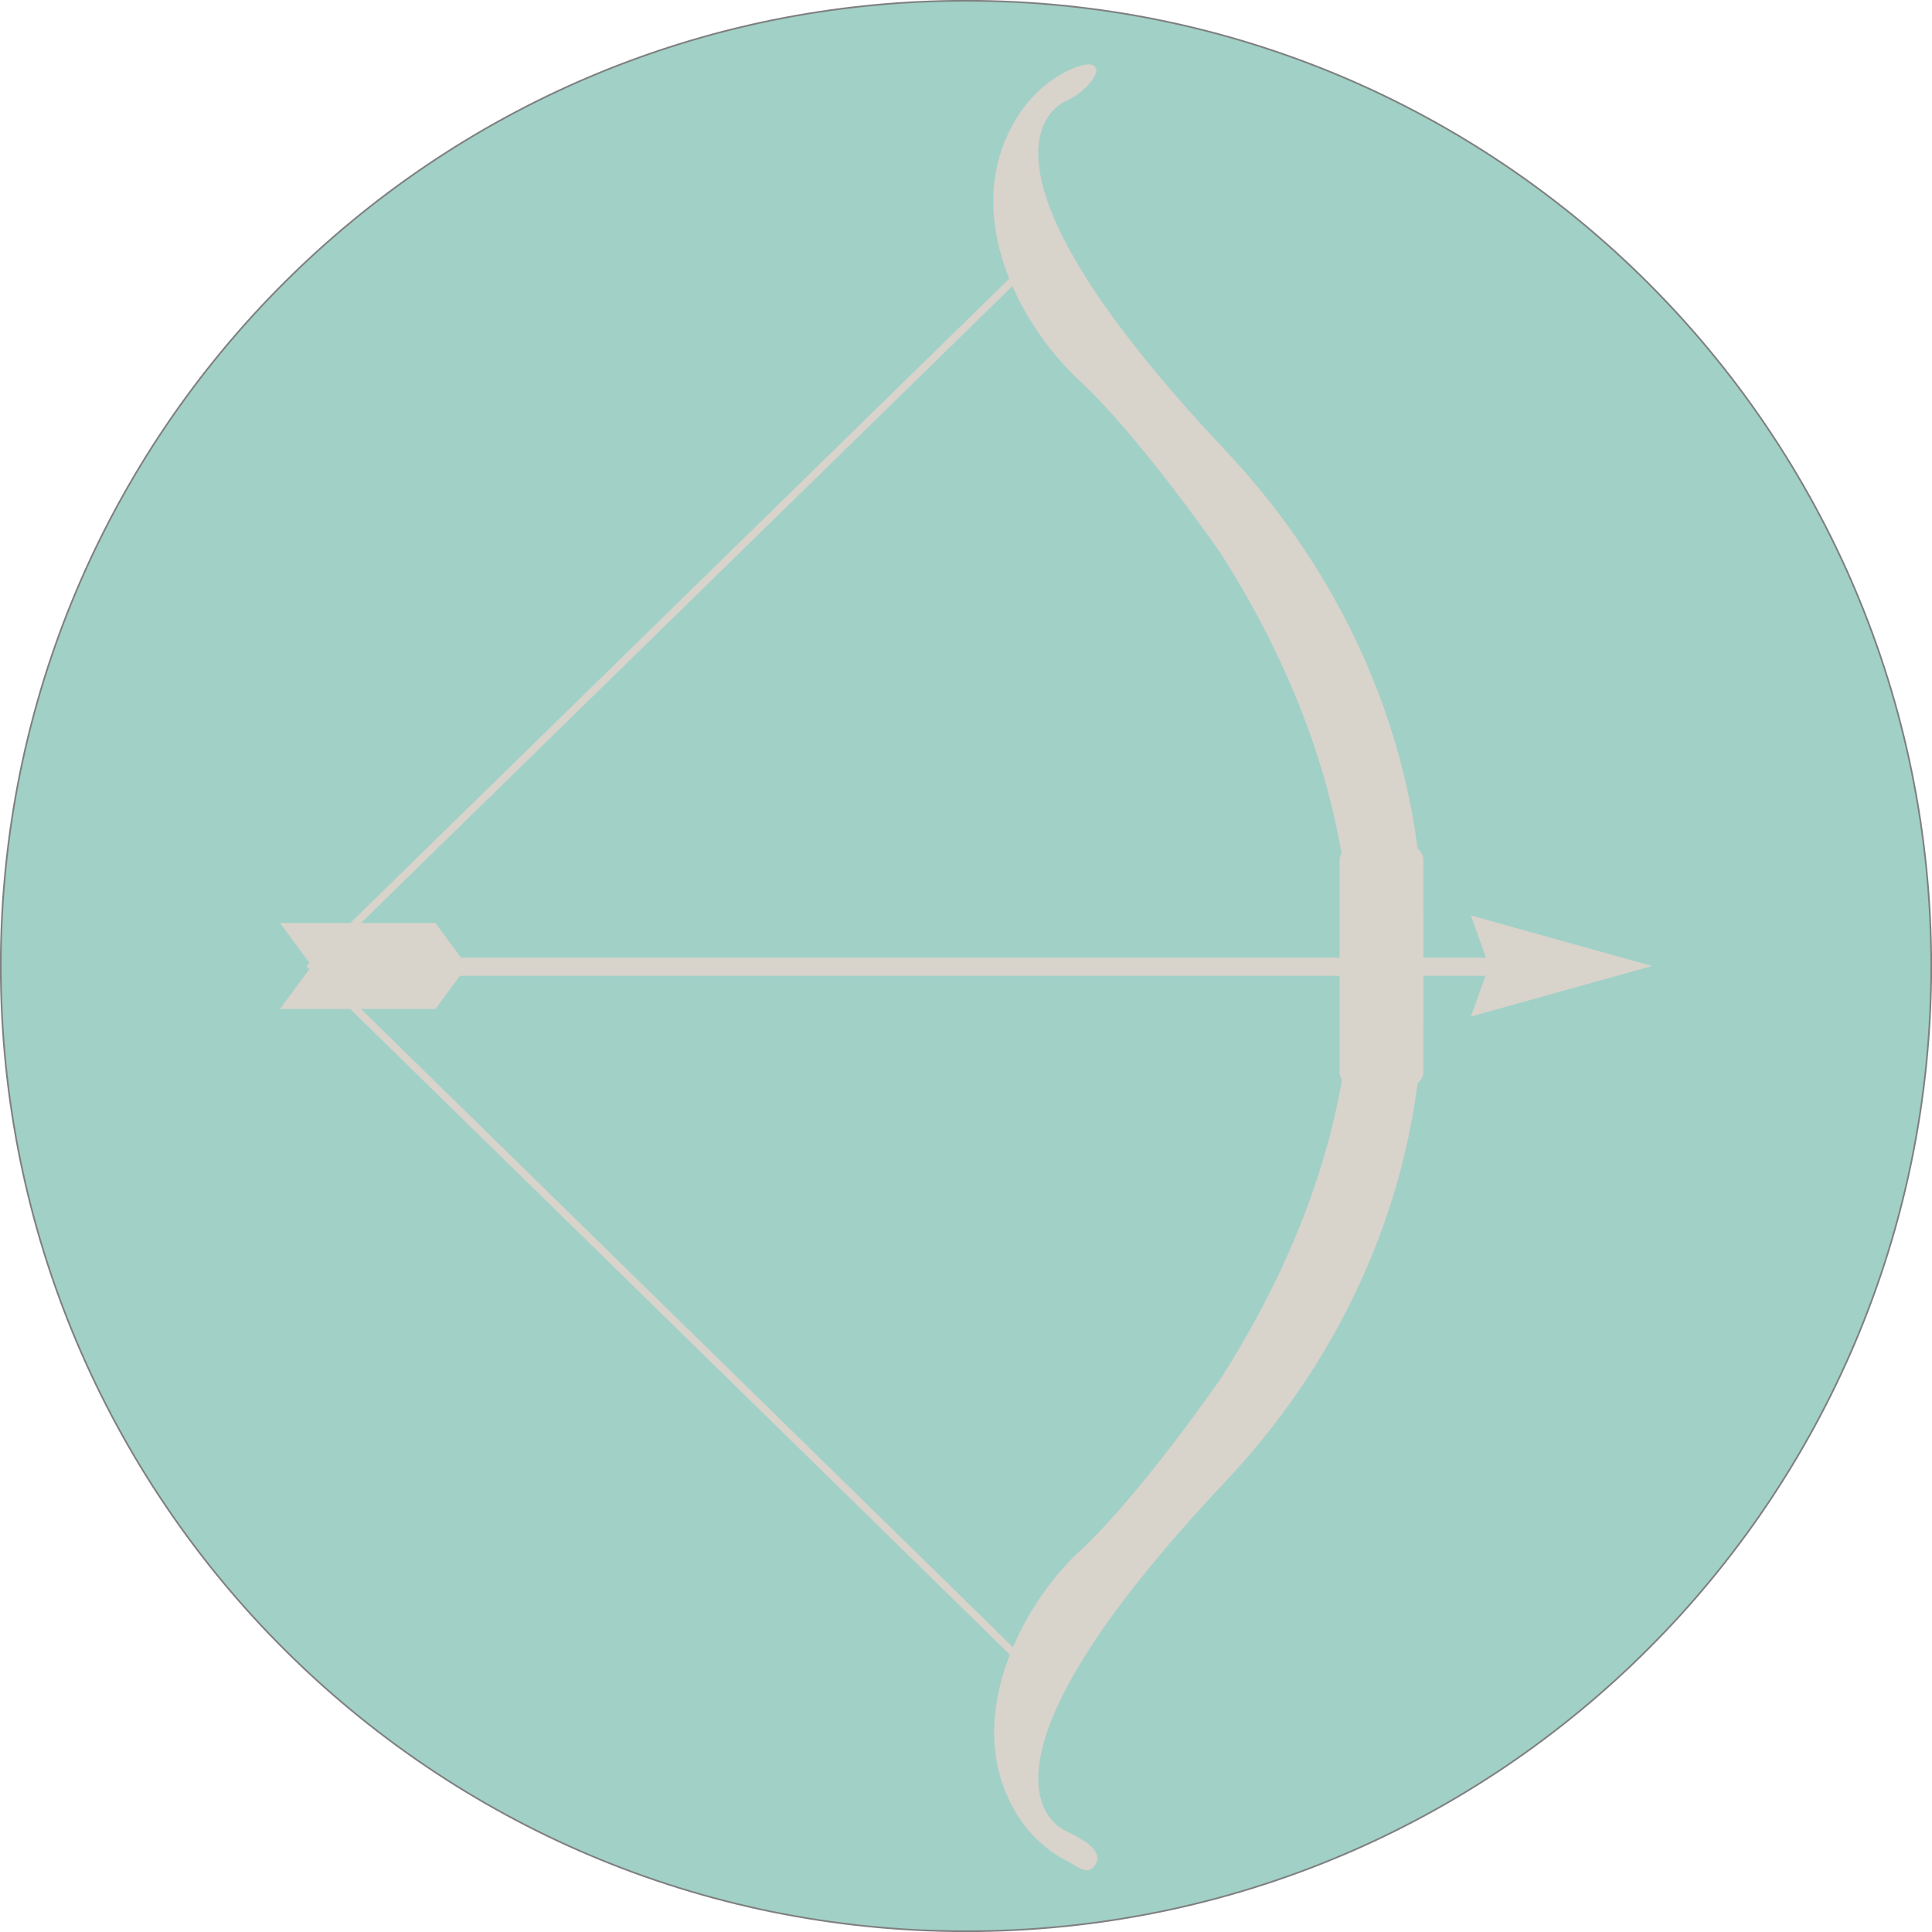
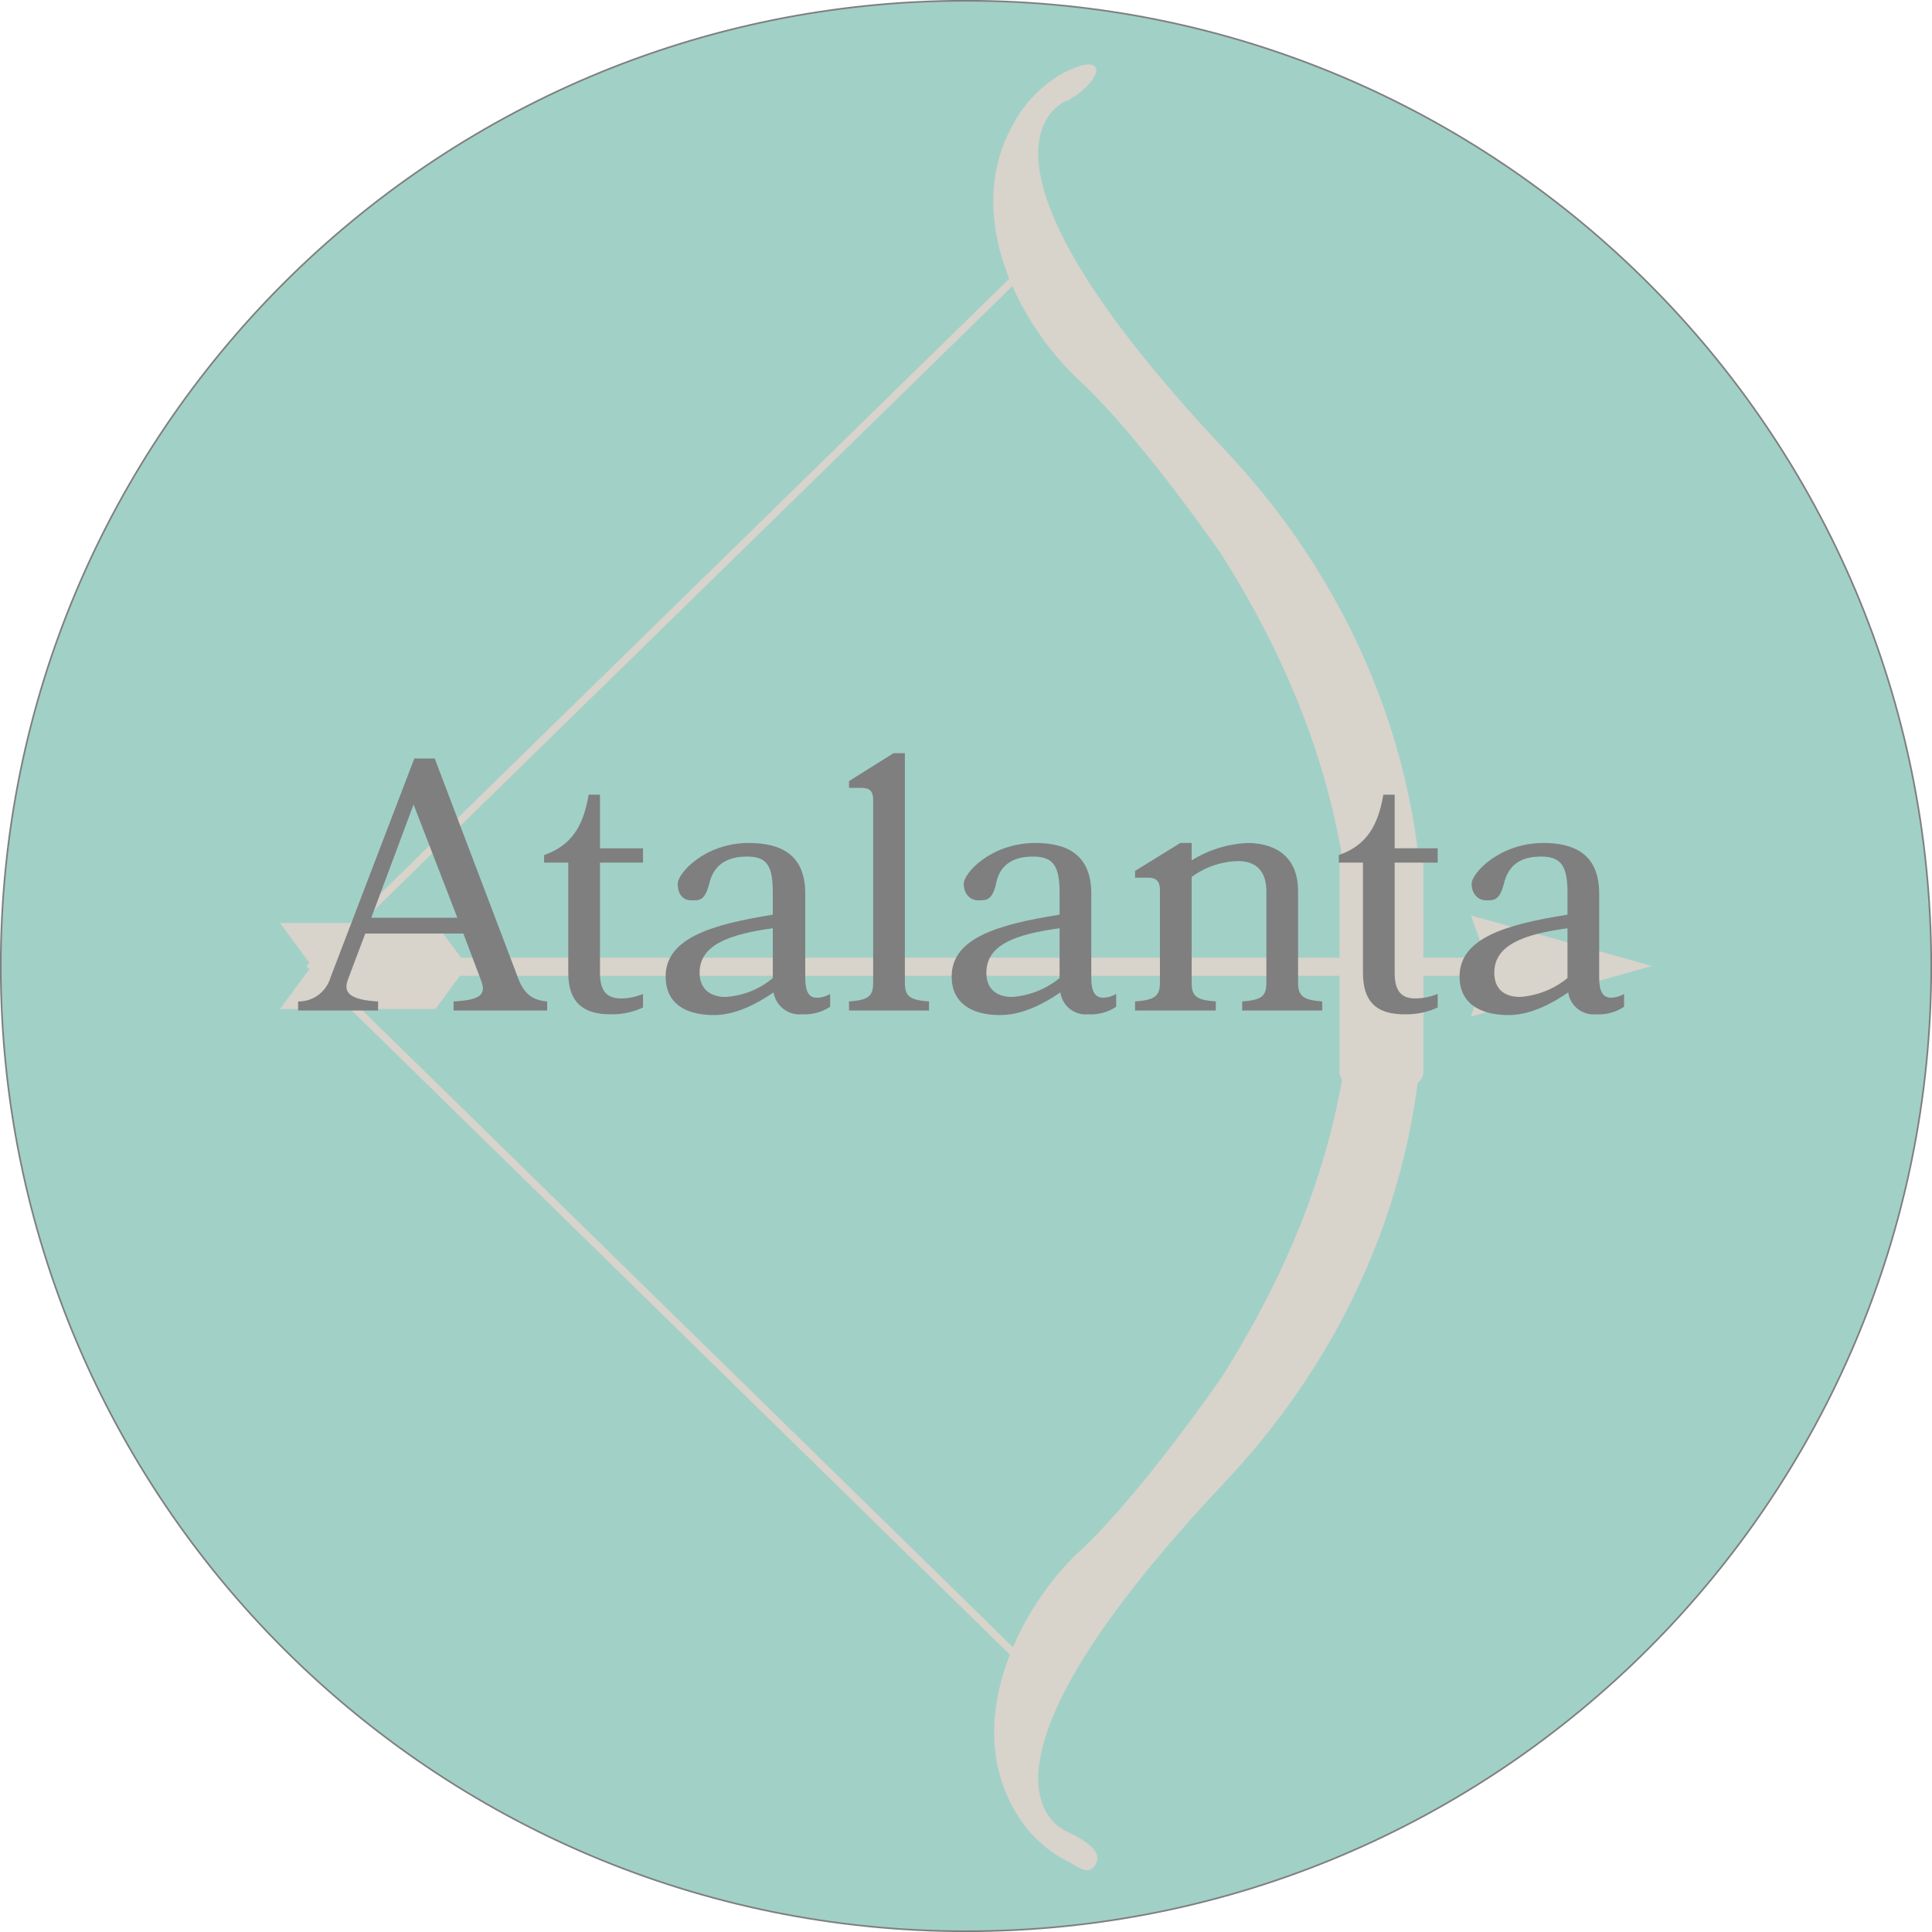
- <svg xmlns="http://www.w3.org/2000/svg" width="256" height="256" viewBox="0 0 256 256">
-   <circle cx="128" cy="128" r="127.9" fill="#a1d0c7" stroke="#7f7f7f" stroke-miterlimit="10" stroke-width=".22" />
-   <path fill="none" stroke="#d8d3cb" stroke-miterlimit="10" d="M135.8 35.6L41.3 128l94.5 92.5" />
-   <path fill="#d8d3cb" d="M143 205.6c8.2-7.6 18.8-23 18.8-23 12.7-20 17.4-38.4 17.3-54.6s-4.6-34.6-17.3-54.6c0 0-10.6-15.4-18.8-23s-16.4-23.2-7.6-35.8a16.7 16.7 0 0 1 5.8-5.1c1.5-.7 3.5-1.5 4-.5s-1.8 3.3-3.2 4a2 2 0 0 1-.8.4c-1.7.8-14.5 8.4 21.1 46.2 18.3 19.4 27.3 43.9 26.2 68.4 1.1 24.5-7.9 49-26.2 68.4-35.6 37.8-22.8 45.4-21.1 46.2l.8.4c1.4.7 4.2 2.2 3.2 4s-2.5.2-4-.5a16.7 16.7 0 0 1-5.8-5.1c-8.8-12.6 0-28.8 7.6-35.8z" />
-   <rect width="11.1" height="31.82" x="177.4" y="112.1" fill="#d8d3cb" rx="1.9" transform="rotate(-180 183 128)" />
-   <path fill="#d8d3cb" d="M41.3 129.3v-2.4h155.99v2.4z" />
-   <path fill="#d8d3cb" d="M37.1 122.3l4.2 5.7-4.2 5.7h20.6l4.2-5.7-4.2-5.7H37.1zm181.8 5.7l-24 6.7 2.4-6.7-2.4-6.7 24 6.7z" />
+ <svg xmlns="http://www.w3.org/2000/svg" id="Layer_1" data-name="Layer 1" width="256" height="256" viewBox="0 0 256 256">
+   <circle cx="128" cy="128" r="127.9" fill="#a1d0c7" stroke="#7f7f7f" stroke-miterlimit="10" stroke-width="0.22" />
+   <polyline points="135.8 35.6 41.3 128 135.8 220.5" fill="none" stroke="#d8d3cb" stroke-miterlimit="10" />
+   <path d="M143,205.6c8.2-7.6,18.8-23,18.8-23,12.7-20,17.4-38.4,17.3-54.6s-4.6-34.6-17.3-54.6c0,0-10.6-15.4-18.8-23s-16.4-23.2-7.6-35.8a16.7,16.7,0,0,1,5.8-5.1c1.5-.7,3.5-1.5,4-.5s-1.8,3.3-3.2,4a2,2,0,0,1-.8.4c-1.7.8-14.5,8.4,21.1,46.2,18.3,19.4,27.3,43.9,26.2,68.4,1.1,24.5-7.9,49-26.2,68.4-35.6,37.8-22.8,45.4-21.1,46.2l.8.4c1.4.7,4.2,2.2,3.2,4s-2.5.2-4-.5a16.7,16.7,0,0,1-5.8-5.1C126.6,228.8,135.4,212.6,143,205.6Z" fill="#d8d3cb" />
+   <rect x="177.4" y="112.1" width="11.1" height="31.82" rx="1.9" transform="translate(366 256) rotate(-180)" fill="#d8d3cb" />
+   <rect x="118.1" y="50" width="2.4" height="155.99" transform="translate(-8.7 247.4) rotate(-90)" fill="#d8d3cb" />
+   <polygon points="37.1 122.3 41.3 128 37.1 133.7 57.7 133.7 61.9 128 57.7 122.3 37.1 122.3" fill="#d8d3cb" />
+   <polygon points="218.9 128 194.9 134.7 197.3 128 194.9 121.3 218.9 128" fill="#d8d3cb" />
+   <path d="M68.5,129.2c.8,2.3,1.8,3.3,4,3.5v1.2H60.1v-1.2c3.6-.2,4.4-.9,3.6-2.9l-2.3-6.1h-13l-2.3,6.1c-.7,1.8.4,2.7,4,2.9v1.2H39.5v-1.2a4.4,4.4,0,0,0,4.3-3.2l11.1-29h2.7Zm-19.3-7.6H60.6l-5.8-15Z" fill="#7f7f7f" />
+   <path d="M85.2,133.5a9.7,9.7,0,0,1-4.3.9c-3.2,0-5.6-1.2-5.6-5.5V114.3H72.1v-1c3.7-1.3,5.2-3.9,5.9-8h1.5v7.1h5.7v1.9H79.5v14.6c0,2.3.8,3.4,2.8,3.4a7.5,7.5,0,0,0,2.9-.6Z" fill="#7f7f7f" />
+   <path d="M94.6,134.5c-4,0-6.4-1.7-6.4-5.1,0-5.1,6.1-6.9,14.2-8.2v-2.9c0-3.5-.7-4.8-3.4-4.8s-4.4,1.1-5,3.5-1.3,2.3-2.4,2.3-1.8-.8-1.8-2.2,3.6-5.4,9.4-5.4c4.1,0,7.5,1.4,7.5,6.7v11.2c0,1.8.5,2.6,1.5,2.6a3.5,3.5,0,0,0,1.8-.5v1.7a6.2,6.2,0,0,1-3.7,1,3.5,3.5,0,0,1-3.8-2.9C100.3,133,97.5,134.5,94.6,134.5Zm7.8-11.5c-5.8.8-9.7,2.2-9.7,5.9,0,2.2,1.5,3.2,3.4,3.2a10.7,10.7,0,0,0,6.3-2.5Z" fill="#7f7f7f" />
+   <path d="M112.5,133.9v-1.2c2.6-.2,3.2-.7,3.2-2.5V106c0-1.1-.4-1.6-1.5-1.6h-1.7v-.9l5.9-3.7h1.5v30.4c0,1.8.6,2.3,3.2,2.5v1.2Z" fill="#7f7f7f" />
+   <path d="M132.5,134.5c-3.9,0-6.4-1.7-6.4-5.1,0-5.1,6.1-6.9,14.3-8.2v-2.9c0-3.5-.8-4.8-3.5-4.8s-4.4,1.1-4.9,3.5-1.4,2.3-2.4,2.3-1.9-.8-1.9-2.2,3.6-5.4,9.5-5.4c4,0,7.4,1.4,7.4,6.7v11.2c0,1.8.5,2.6,1.6,2.6a3.5,3.5,0,0,0,1.7-.5v1.7a6,6,0,0,1-3.7,1,3.4,3.4,0,0,1-3.7-2.9C138.3,133,135.5,134.5,132.5,134.5Zm7.9-11.5c-5.9.8-9.7,2.2-9.7,5.9,0,2.2,1.4,3.2,3.4,3.2a11.2,11.2,0,0,0,6.3-2.5Z" fill="#7f7f7f" />
+   <path d="M164.6,133.9v-1.2c2.6-.2,3.2-.7,3.2-2.5V118.1c0-2.8-1.5-4-3.7-4a10.8,10.8,0,0,0-6.2,2.1v14c0,1.8.6,2.3,3.2,2.5v1.2H150.4v-1.2c2.6-.2,3.3-.7,3.3-2.5V117.9c0-1.1-.5-1.6-1.5-1.6h-1.8v-.9l6-3.7h1.5V114a15.4,15.4,0,0,1,7.4-2.3c2.8,0,6.7,1.1,6.7,6.4v12.1c0,1.8.7,2.3,3.2,2.5v1.2Z" fill="#7f7f7f" />
+   <path d="M190.5,133.5a9.9,9.9,0,0,1-4.4.9c-3.2,0-5.5-1.2-5.5-5.5V114.3h-3.2v-1c3.7-1.3,5.2-3.9,5.9-8h1.5v7.1h5.7v1.9h-5.7v14.6c0,2.3.8,3.4,2.7,3.4a8,8,0,0,0,3-.6Z" fill="#7f7f7f" />
+   <path d="M199.9,134.5c-4,0-6.5-1.7-6.5-5.1,0-5.1,6.1-6.9,14.3-8.2v-2.9c0-3.5-.8-4.8-3.5-4.8s-4.3,1.1-4.9,3.5-1.4,2.3-2.4,2.3-1.9-.8-1.9-2.2,3.7-5.4,9.5-5.4c4,0,7.4,1.4,7.4,6.7v11.2c0,1.8.5,2.6,1.6,2.6a3.5,3.5,0,0,0,1.7-.5v1.7a6,6,0,0,1-3.7,1,3.4,3.4,0,0,1-3.7-2.9C205.6,133,202.8,134.5,199.9,134.5Zm7.8-11.5c-5.8.8-9.7,2.2-9.7,5.9,0,2.2,1.4,3.2,3.4,3.2a11.2,11.2,0,0,0,6.3-2.5Z" fill="#7f7f7f" />
</svg>
